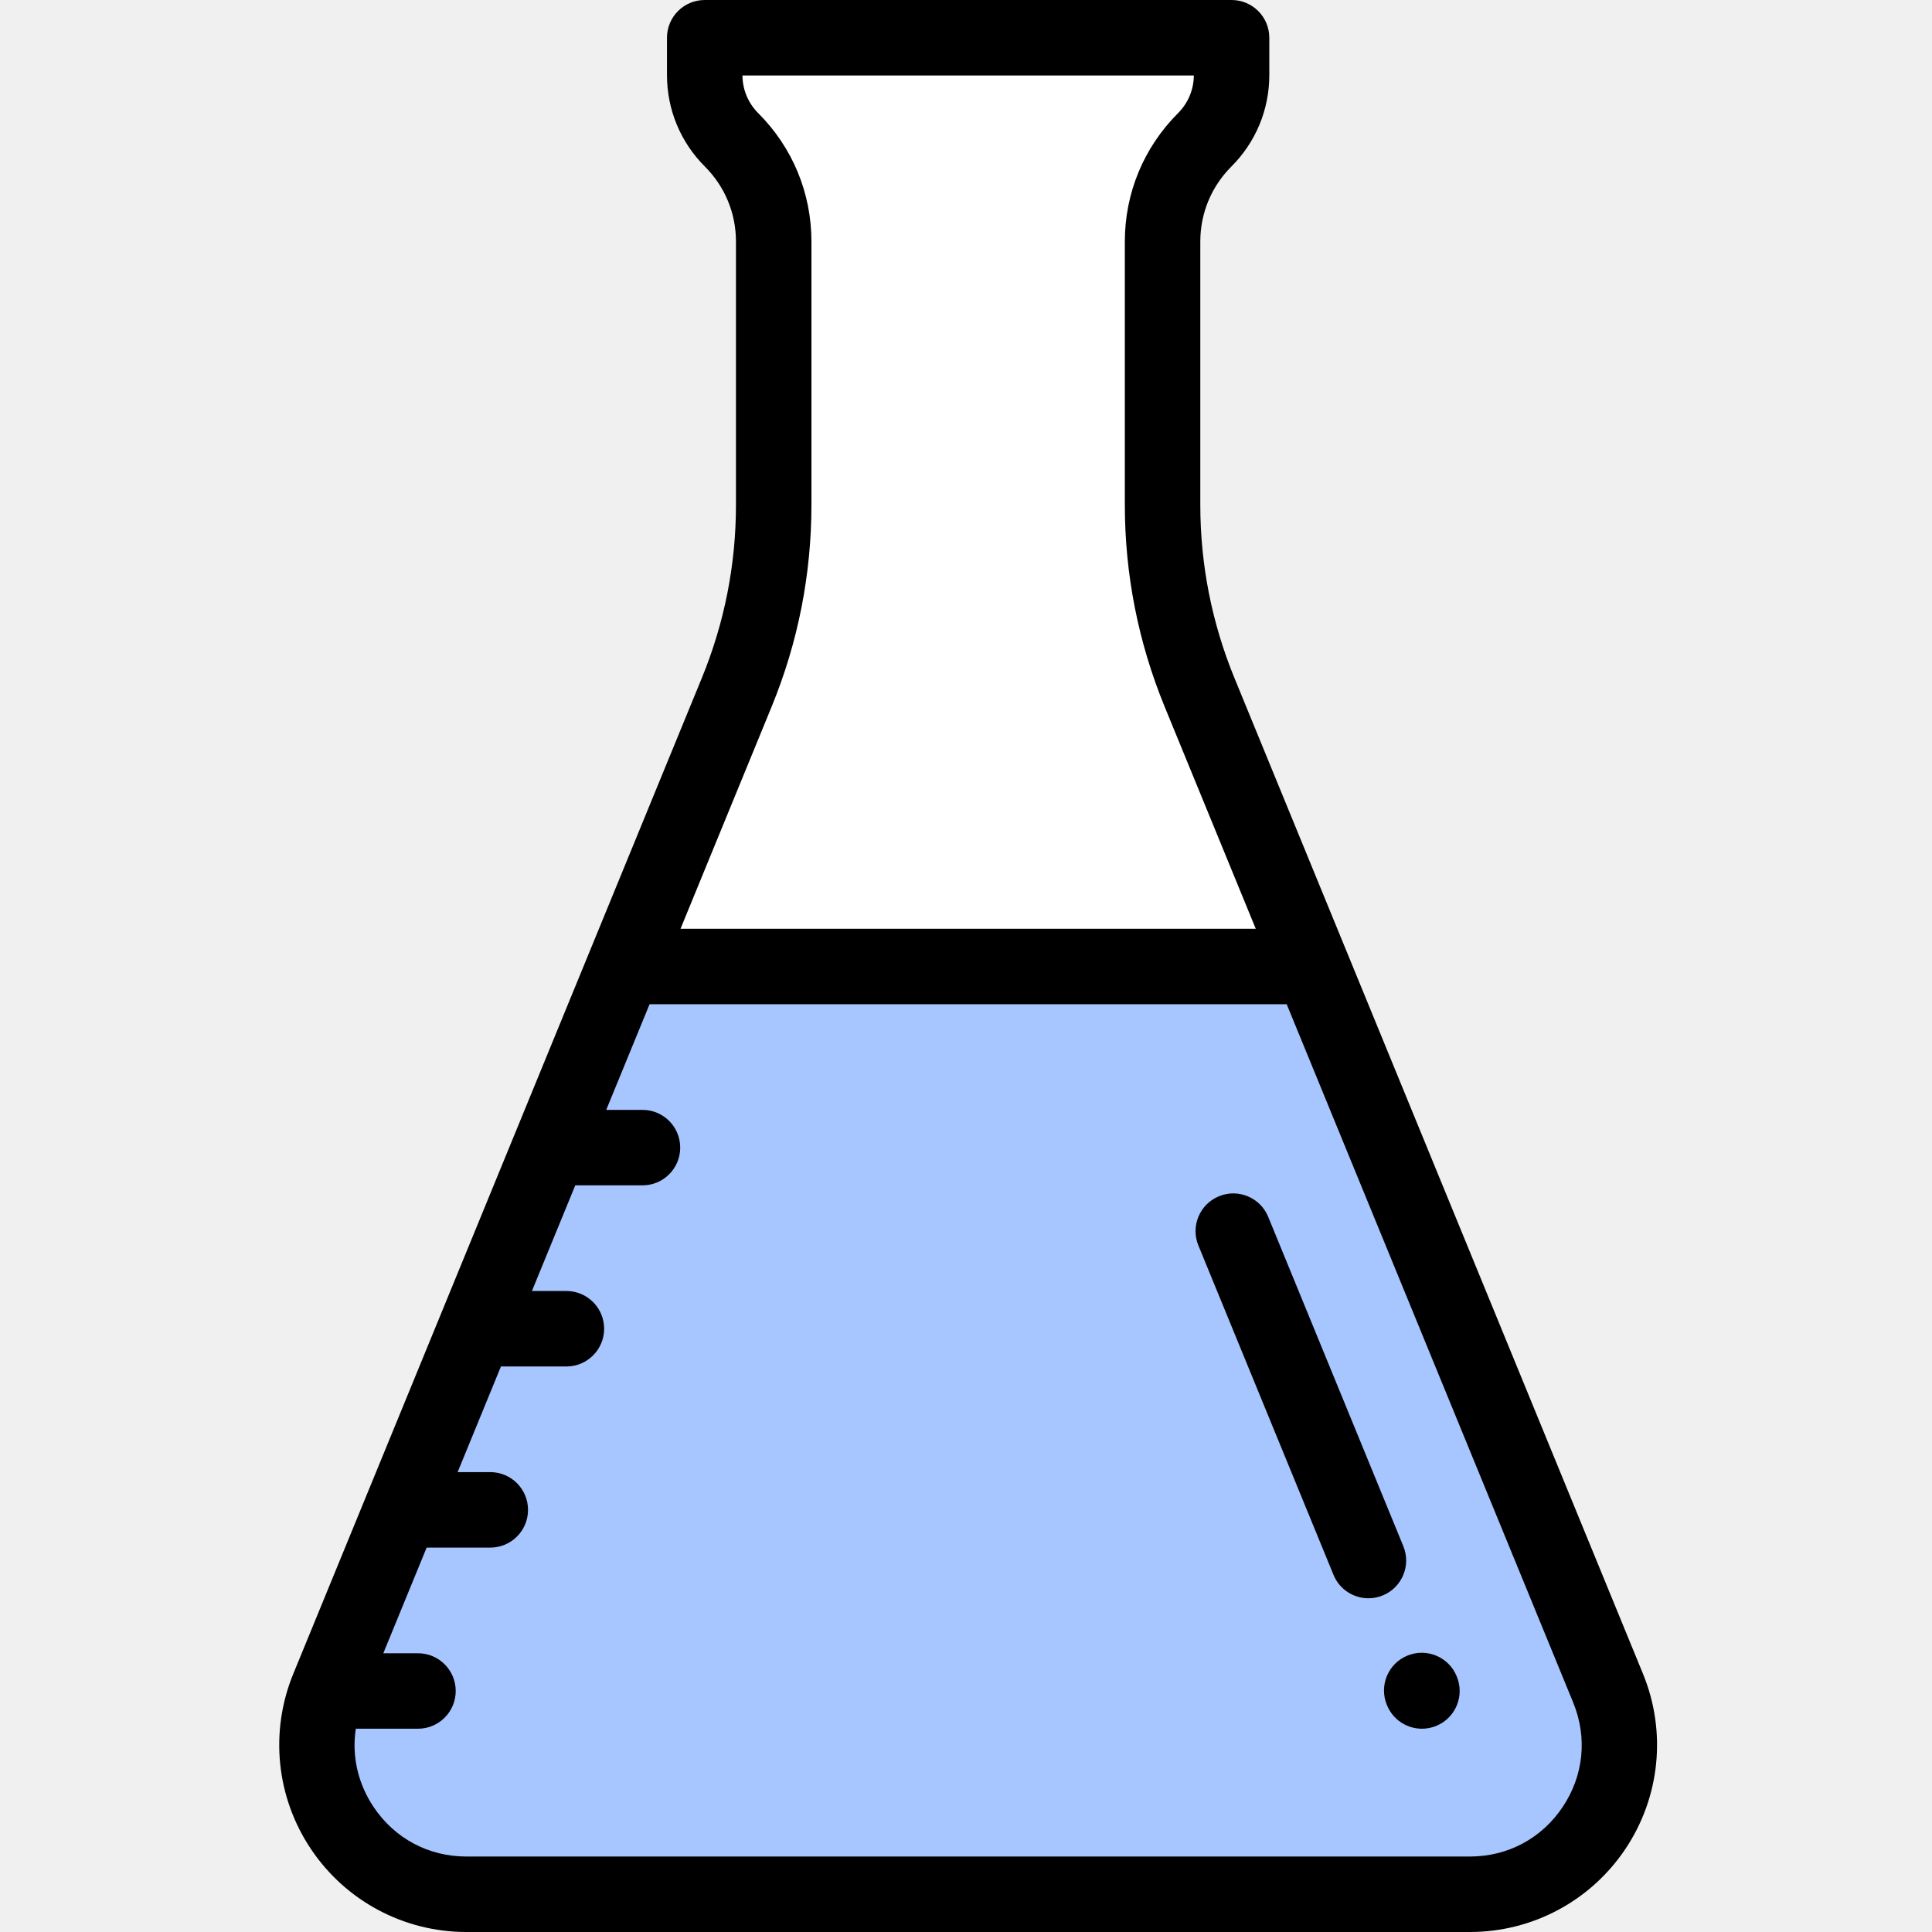
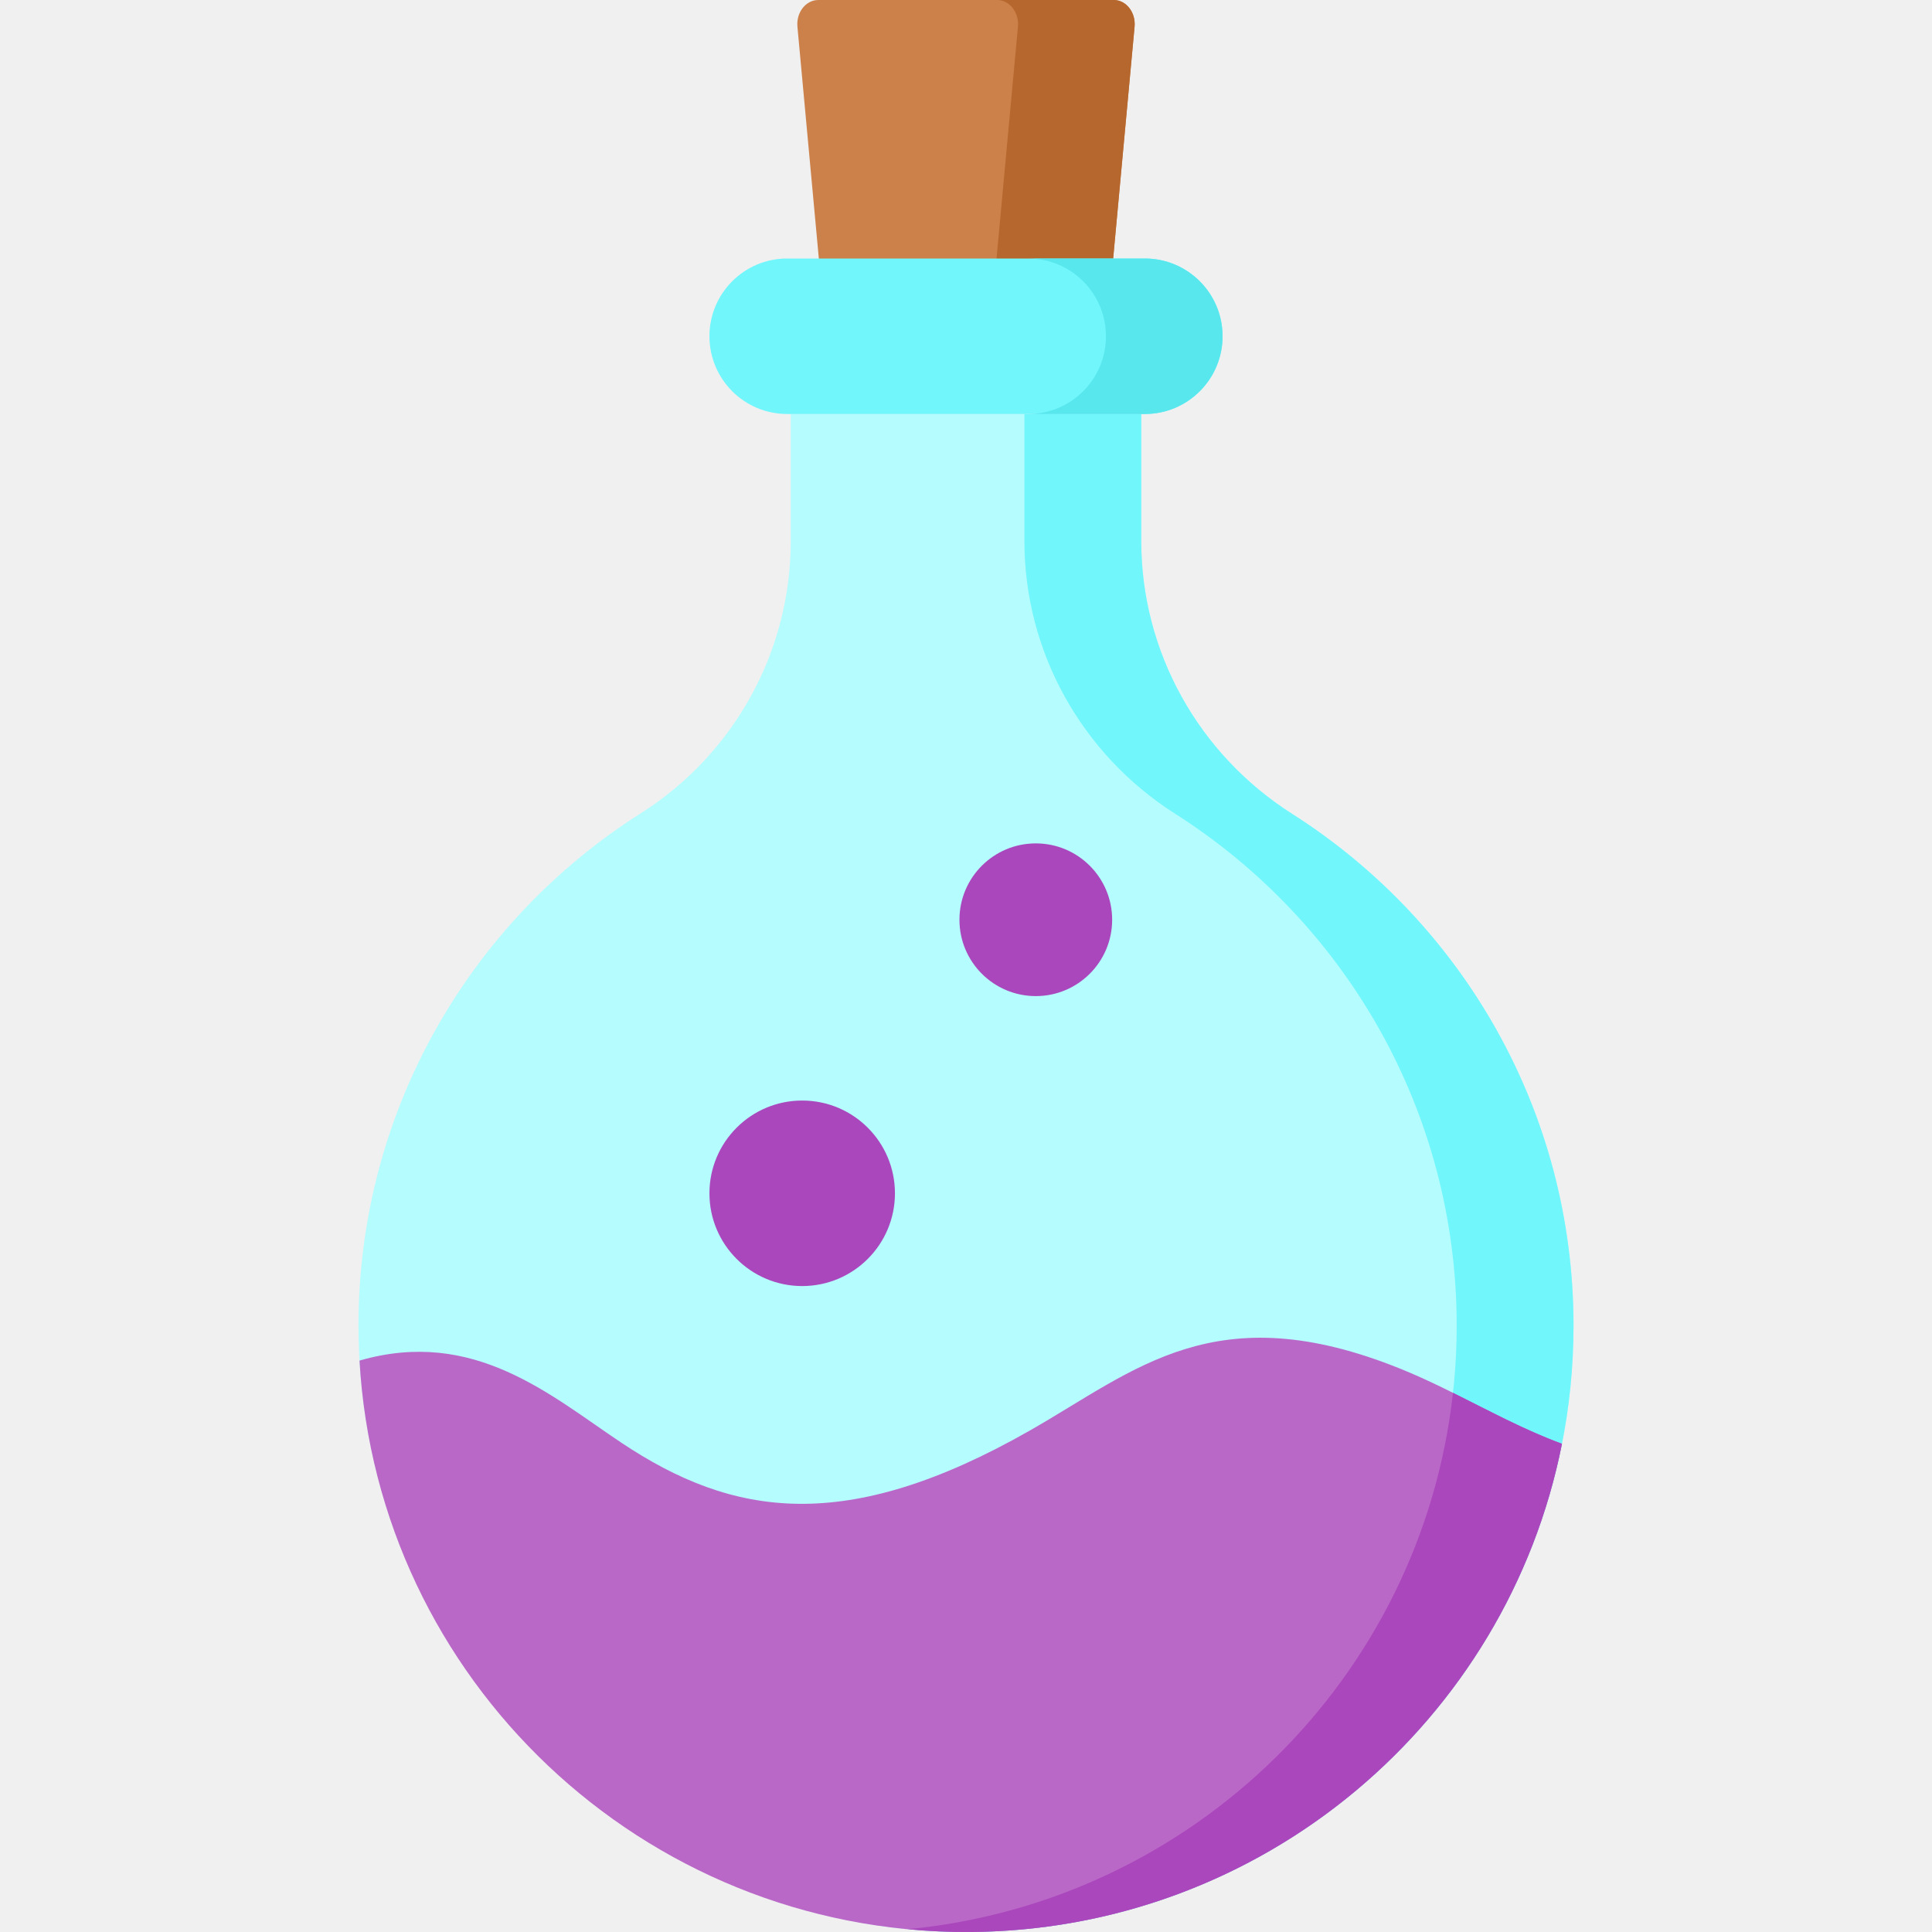
- <svg xmlns="http://www.w3.org/2000/svg" height="512pt" viewBox="-74 0 512 512" width="512pt">
-   <path d="m182.566 502h132.969c28.156 0 47.312-28.566 36.629-54.613l-108.27-263.906c-6.473-15.773-9.801-32.656-9.801-49.703v-69.754c0-10.113 4.02-19.809 11.168-26.961 4.559-4.555 7.117-10.738 7.117-17.18v-9.883h-139.621v9.883c0 6.441 2.559 12.625 7.117 17.18 7.148 7.152 11.164 16.848 11.164 26.961v69.754c0 17.047-3.328 33.934-9.797 49.703l-108.27 263.906c-10.688 26.047 8.469 54.613 36.625 54.613zm0 0" fill="#fff" />
-   <path d="m12.973 447.387c-10.688 26.047 8.469 54.613 36.625 54.613h265.938c28.156 0 47.312-28.566 36.629-54.613l-78.52-191.387h-182.156zm0 0" fill="#a7c5ff" />
-   <path d="m361.414 443.59-108.27-263.902c-6.004-14.641-9.051-30.086-9.051-45.91v-69.758c0-7.512 2.926-14.574 8.238-19.887 6.477-6.477 10.047-15.09 10.047-24.25v-9.883c0-5.523-4.48-10-10-10h-139.621c-5.523 0-10 4.477-10 10v9.883c0 9.16 3.566 17.773 10.043 24.25 5.312 5.312 8.238 12.375 8.238 19.891v69.754c0 15.824-3.043 31.27-9.051 45.91l-29.75 72.516c-.012.027-.023.055-.035.082l-78.484 191.305c-6.285 15.324-4.531 32.688 4.695 46.441 9.227 13.758 24.621 21.969 41.184 21.969h265.938c16.562 0 31.961-8.211 41.188-21.969 9.223-13.758 10.977-31.117 4.691-46.441zm-230.922-256.312c7-17.059 10.547-35.059 10.547-53.5v-69.758c0-12.852-5.004-24.938-14.094-34.027-2.672-2.672-4.156-6.219-4.188-9.992h119.621c-.031 3.773-1.516 7.316-4.191 9.992-9.086 9.09-14.094 21.172-14.094 34.027v69.754c0 18.441 3.551 36.441 10.547 53.5l24.145 58.852h-152.438zm209.617 291.613c-5.586 8.332-14.543 13.109-24.574 13.109h-265.938c-10.027 0-18.984-4.777-24.574-13.109-4.215-6.285-5.824-13.574-4.73-20.762h16.477c5.52 0 10-4.48 10-10 0-5.523-4.48-10-10-10h-9.188l11.484-28h16.867c5.523 0 10-4.48 10-10 0-5.523-4.477-10-10-10h-8.66l11.484-28h17.344c5.523 0 10-4.48 10-10 0-5.523-4.477-10-10-10h-9.137l11.488-28h17.812c5.523 0 10-4.48 10-10 0-5.523-4.477-10-10-10h-9.609l11.488-28h168.844l75.922 185.055c3.805 9.277 2.785 19.379-2.801 27.707zm0 0" />
-   <path d="m312.031 444.215c-2.094-5.113-7.93-7.559-13.043-5.469-5.109 2.094-7.559 7.93-5.469 13.043l.055.125c1.586 3.871 5.316 6.215 9.258 6.215 1.262 0 2.543-.238 3.785-.746 5.109-2.094 7.559-7.934 5.465-13.043zm0 0" />
-   <path d="m297.898 409.762-35.812-87.289c-2.094-5.109-7.934-7.555-13.047-5.457-5.109 2.094-7.551 7.938-5.457 13.047l35.812 87.289c1.586 3.871 5.316 6.207 9.258 6.207 1.262 0 2.547-.238 3.789-.75 5.109-2.094 7.555-7.938 5.457-13.047zm0 0" />
+ <svg xmlns="http://www.w3.org/2000/svg" id="Capa_1" enable-background="new 0 0 512 512" height="512" viewBox="0 0 512 512" width="512">
+   <path d="m294.025 79.062h-76.051l-6.648-71.976c-.349-3.786 2.222-7.086 5.521-7.086h78.307c3.299 0 5.87 3.3 5.52 7.086z" fill="#cc814a" />
+   <path d="m295.153 0h-30.905c3.299 0 5.87 3.3 5.52 7.086l-6.648 71.976h30.905l6.648-71.976c.35-3.786-2.221-7.086-5.52-7.086z" fill="#b5672d" />
+   <path d="m417 351.292c0 88.279-71.298 159.927-159.554 160.702-88.845.78-162.447-72.016-162.446-160.704.001-57.11 29.845-107.265 74.816-135.767 24.739-15.679 39.742-42.881 39.742-72.132v-33.677h92.885v33.675c0 29.349 15.178 56.507 39.973 72.281 44.842 28.527 74.584 78.609 74.584 135.622z" fill="#b5fcff" />
+   <path d="m342.415 215.67c-24.794-15.773-39.973-42.932-39.973-72.281v-33.675h-30.962v33.675c0 29.349 15.178 56.507 39.973 72.281 44.843 28.527 74.585 78.61 74.585 135.622 0 83.526-63.832 152.152-145.461 159.957 5.551.539 11.178.795 16.869.745 88.256-.776 159.554-72.424 159.554-160.702 0-57.013-29.742-107.095-74.585-135.622z" fill="#71f6fc" />
+   <path d="m371.244 362.782c-49.099-19.865-70.199.285-98.242 16.278-48.881 27.876-78.856 22.946-108.35 3.264-18.8-12.546-39.042-30.529-69.379-21.756 4.816 84.439 74.93 151.432 160.727 151.432 78.179 0 143.333-55.625 157.934-129.385-14.732-5.426-28.068-13.917-42.69-19.833z" fill="#ba68c8" />
+   <path d="m413.935 382.615-.001-.001c-9.991-3.679-19.34-8.768-28.884-13.508-8.319 75.288-68.729 134.9-144.472 142.142 5.551.539 11.178.795 16.869.745 77.538-.681 141.979-56.07 156.488-129.378z" fill="#ab47bc" />
+   <path d="m303.388 109.714h-94.777c-11.379 0-20.604-9.225-20.604-20.604 0-11.379 9.225-20.604 20.604-20.604h94.777c11.379 0 20.604 9.225 20.604 20.604 0 11.38-9.225 20.604-20.604 20.604z" fill="#71f6fc" />
+   <path d="m303.388 68.507h-30.905c11.379 0 20.604 9.225 20.604 20.604 0 11.379-9.225 20.604-20.604 20.604h30.905c11.379 0 20.604-9.225 20.604-20.604 0-11.379-9.225-20.604-20.604-20.604z" fill="#58e7ed" />
+   <g fill="#ab47bc">
+     <circle cx="212.589" cy="316.237" r="24.581" />
+     <circle cx="274.497" cy="243.741" r="20.234" />
+   </g>
</svg>
